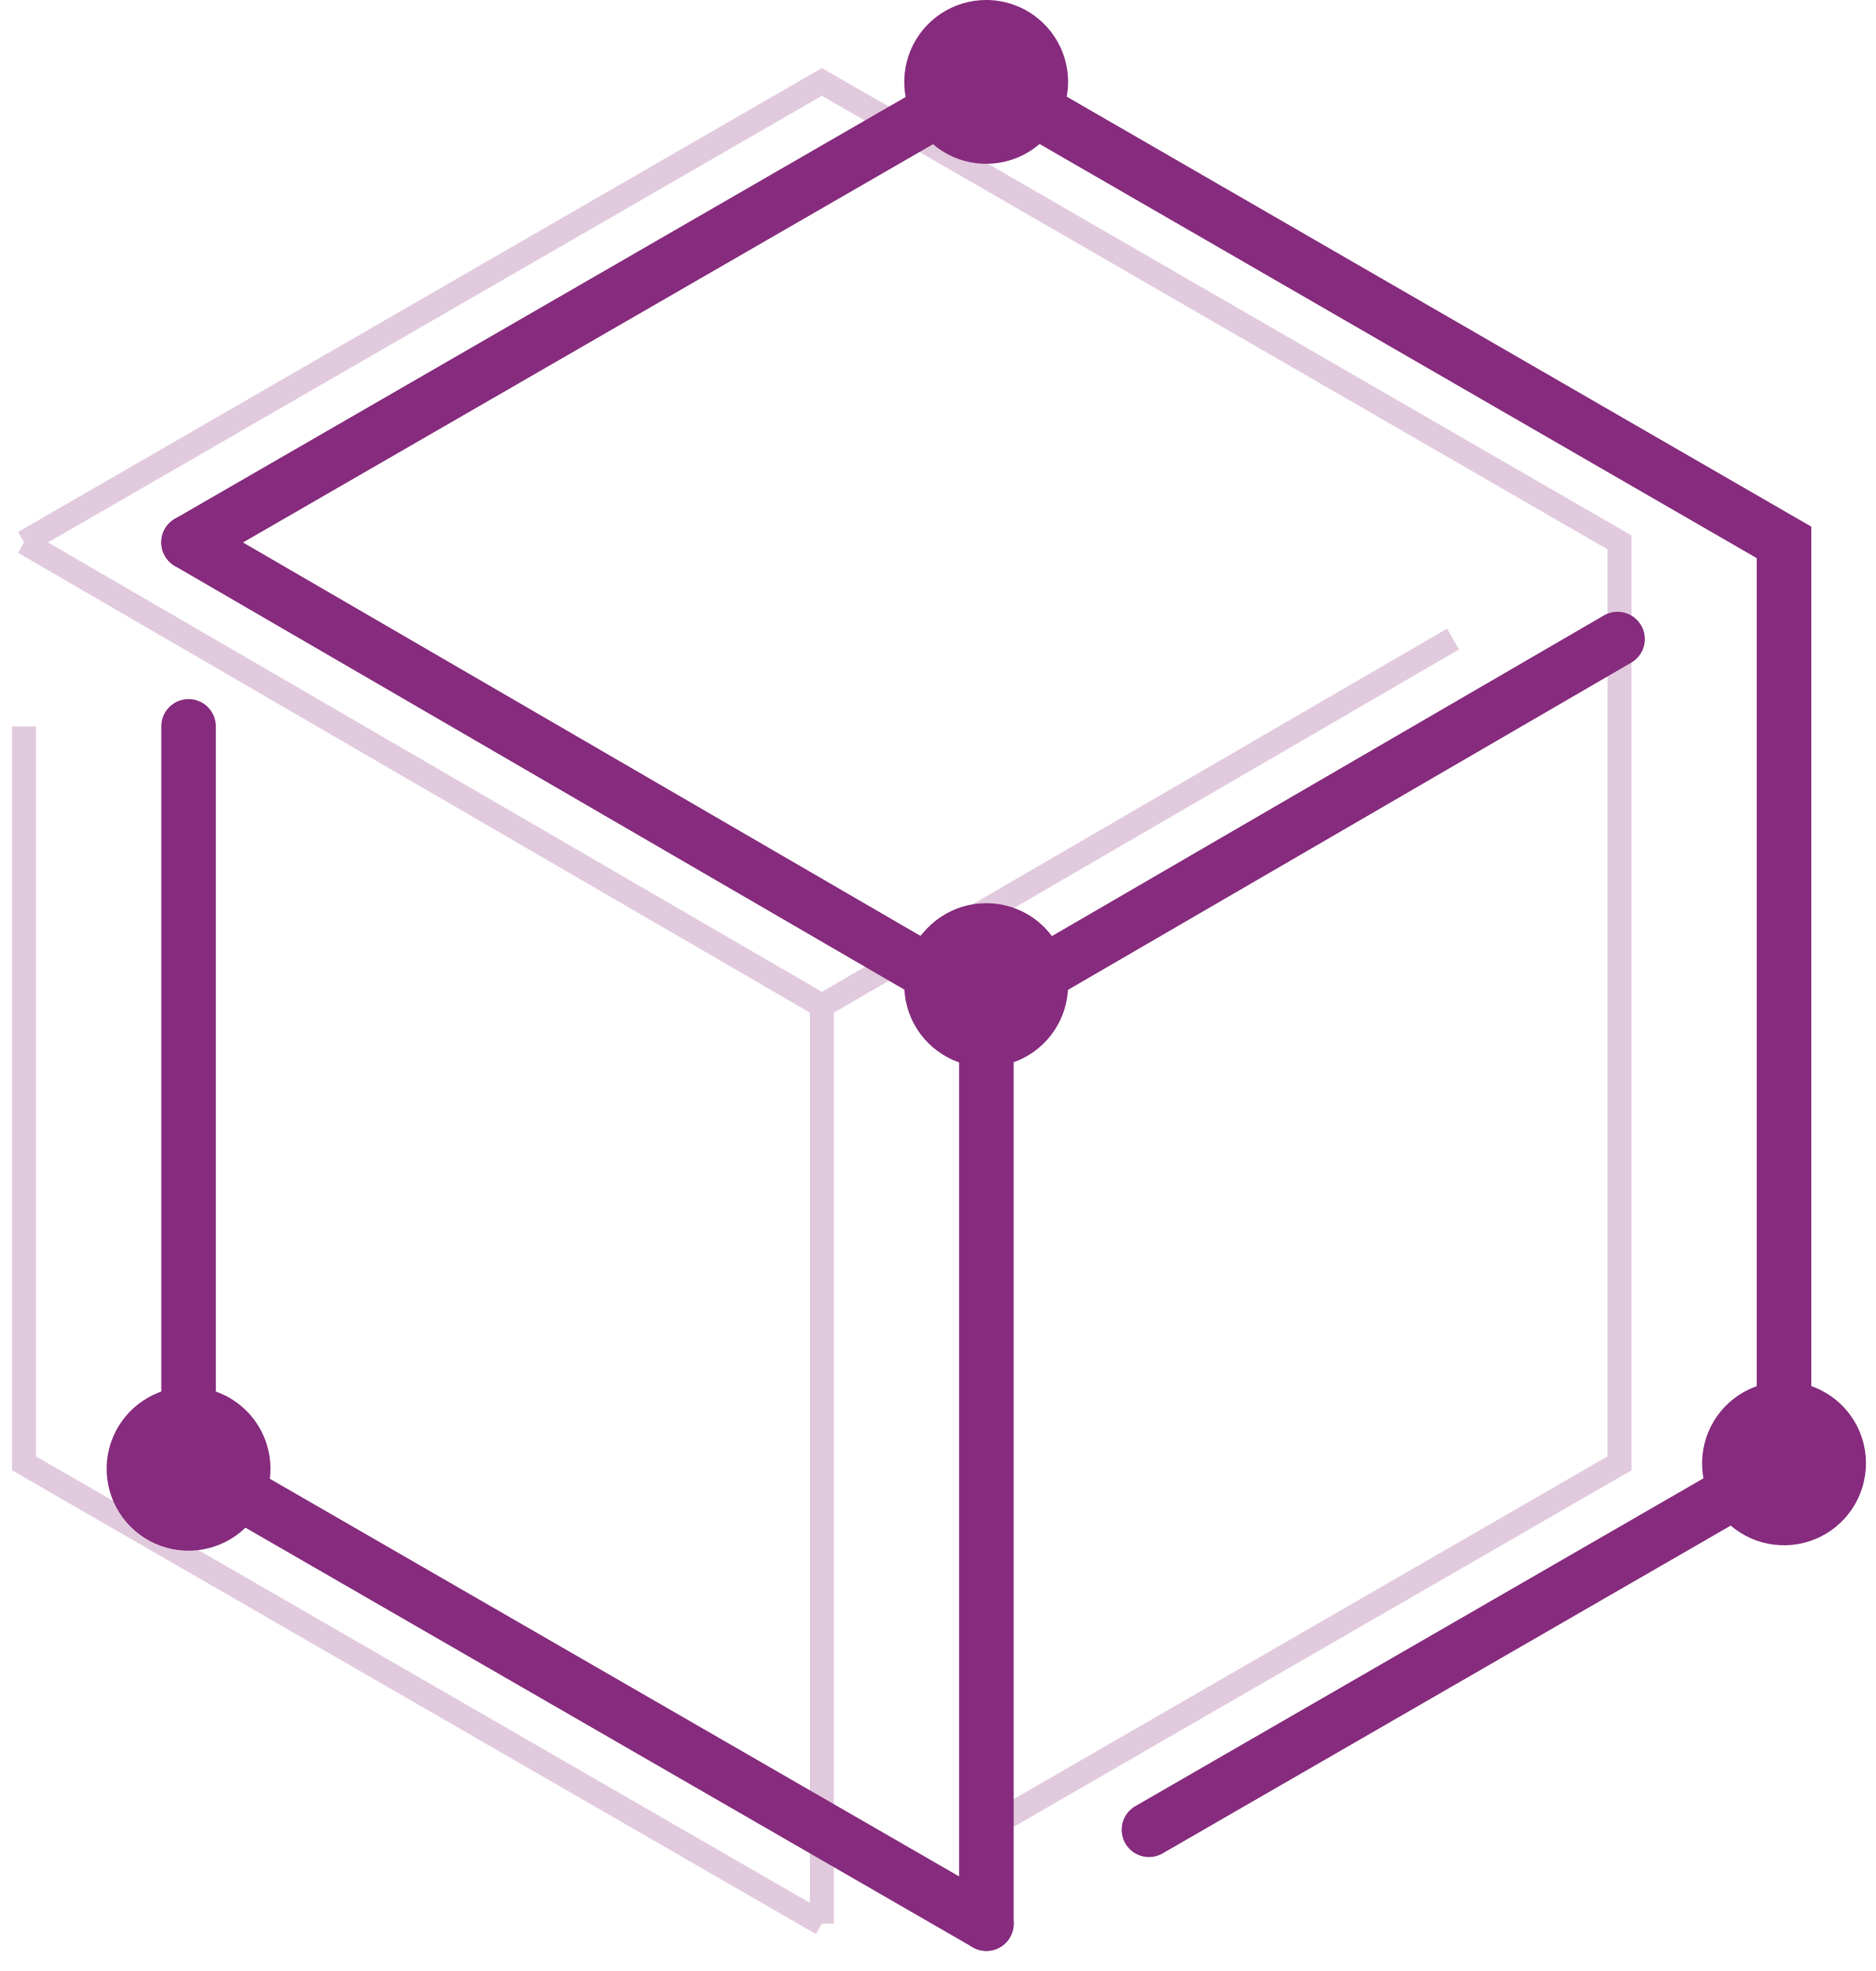
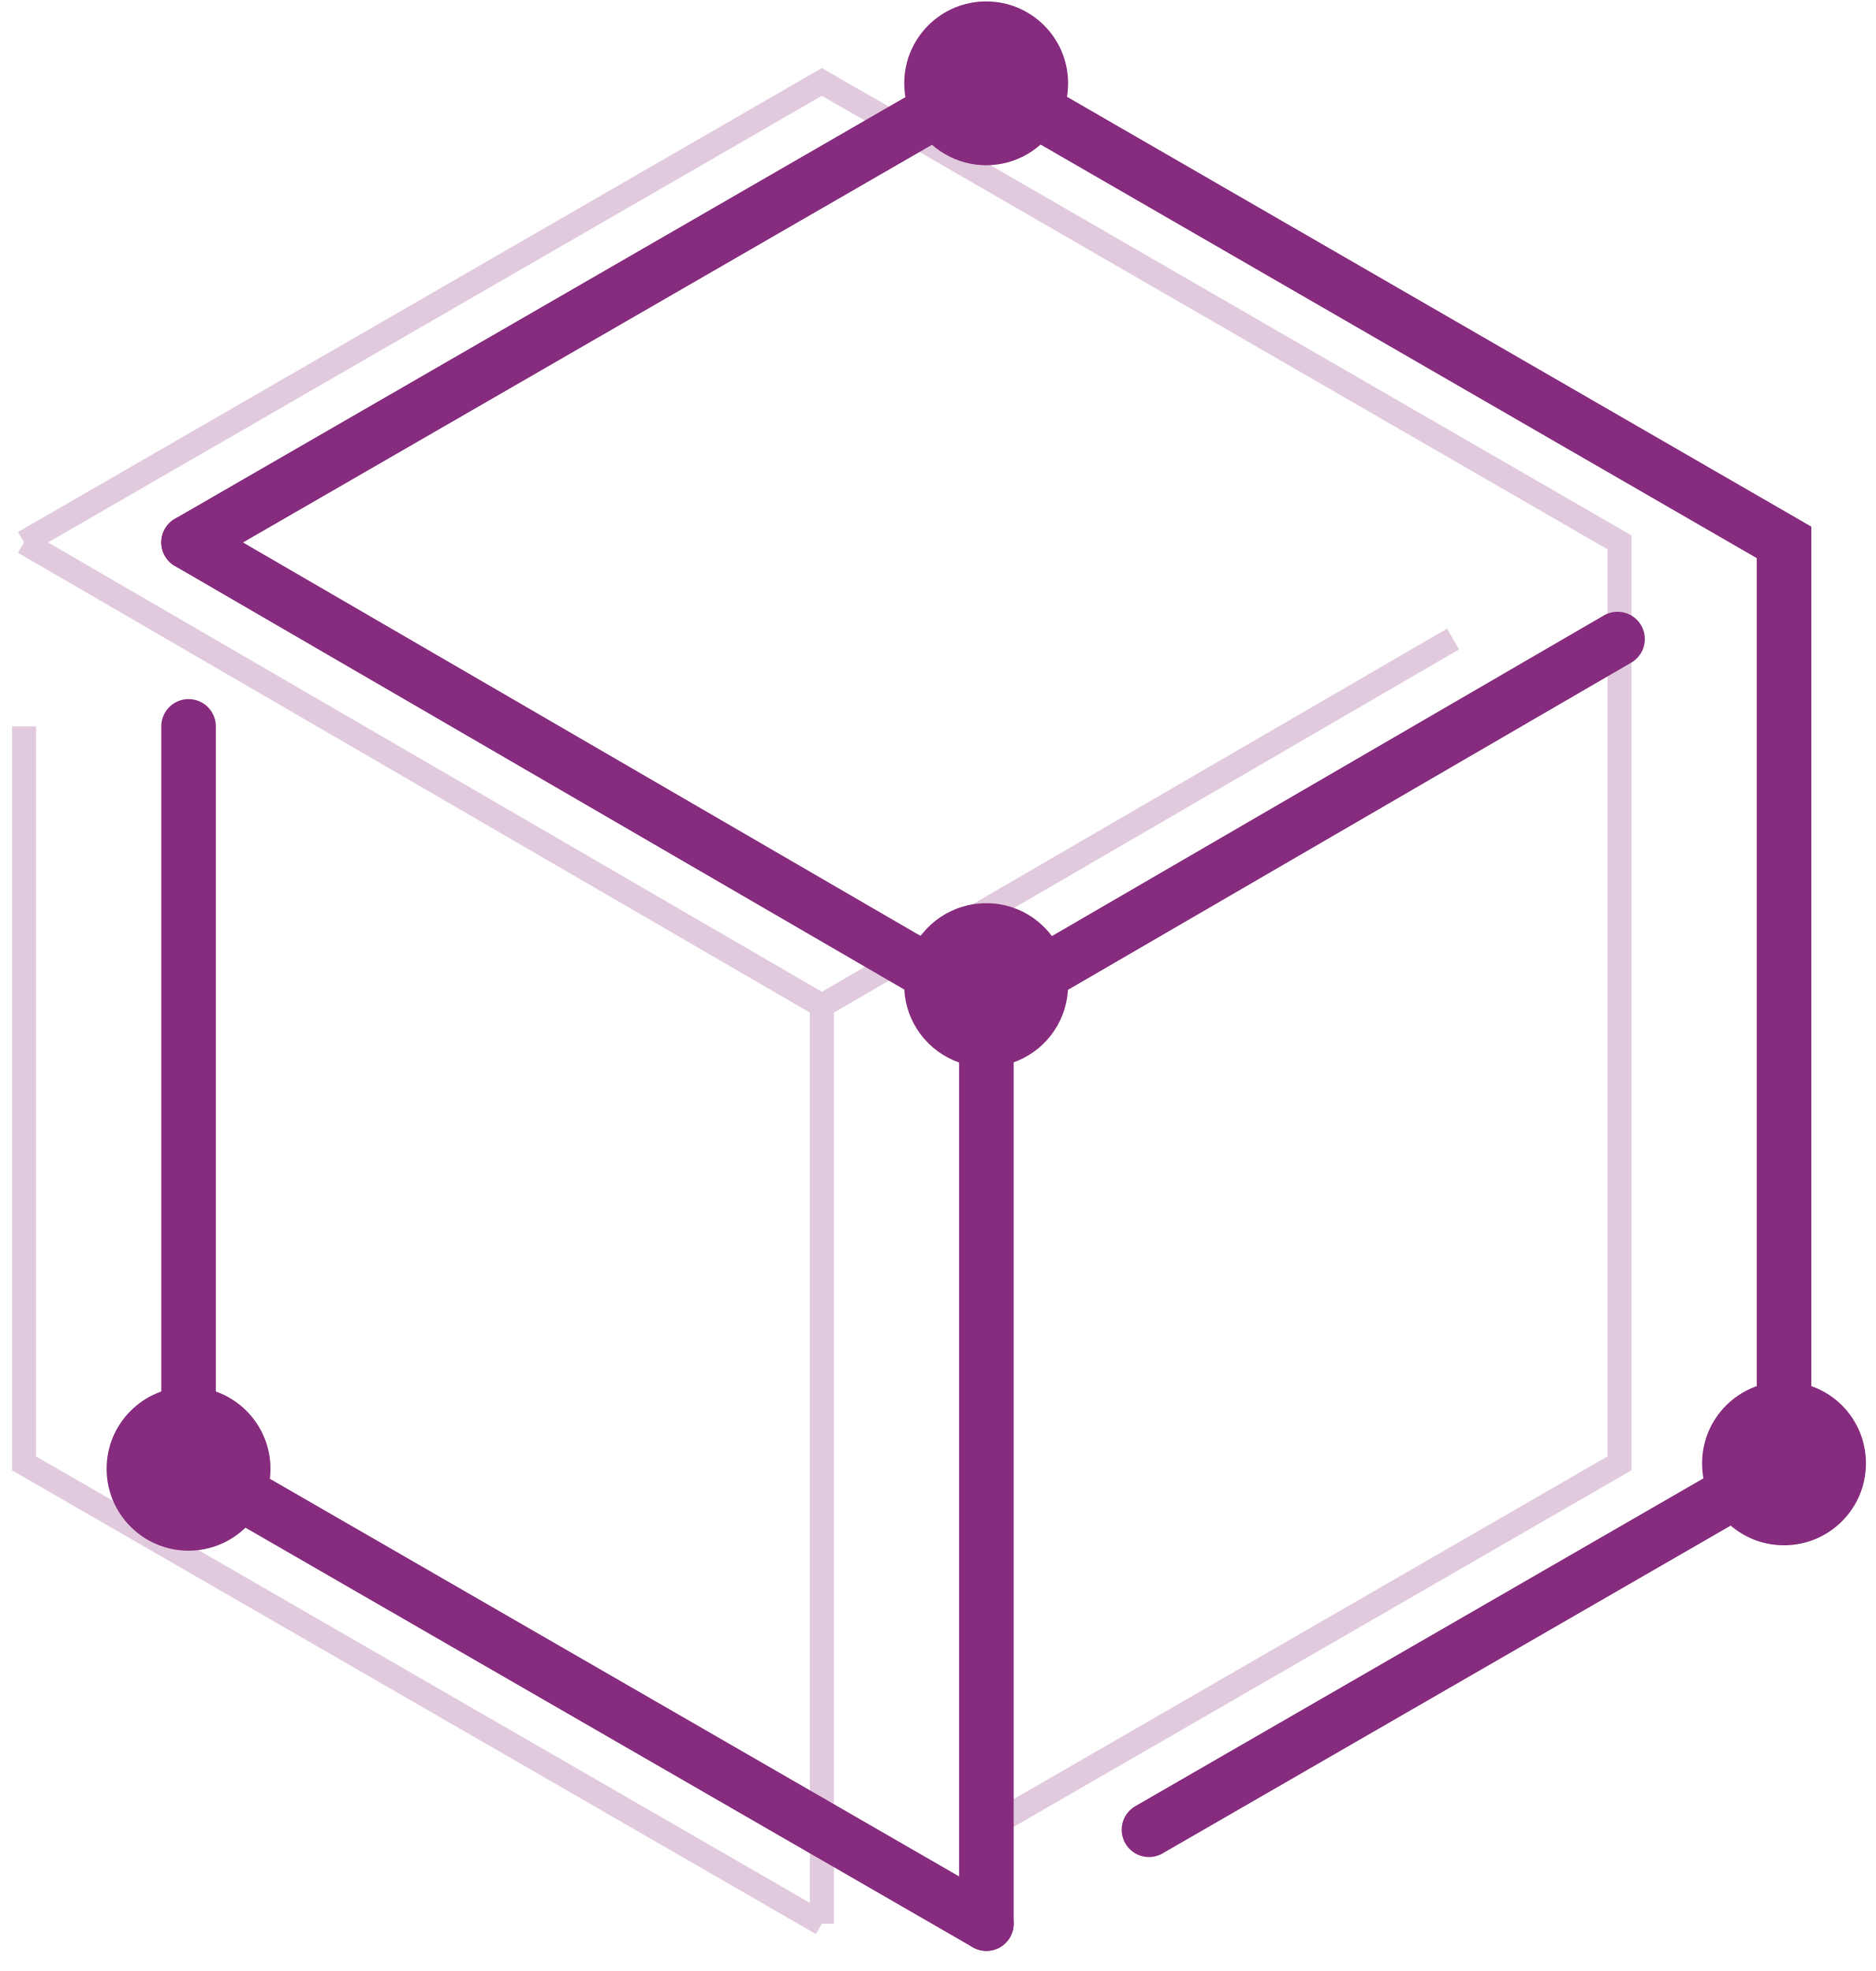
- <svg xmlns="http://www.w3.org/2000/svg" width="78px" height="82px" viewBox="0 0 78 82" version="1.1">
-   <g id="Page-1" stroke="none" stroke-width="1" fill="none" fill-rule="evenodd">
-     <g id="chaingraph_logo-d" transform="translate(1, 0)">
-       <g id="Group" opacity="0.5" transform="translate(0, 3)" stroke="#C395BE">
-         <polyline id="Path" points="33.186 77.03 0 57.881 0 54.51 0 27.22" />
-         <polyline id="Path" points="0 19.565 33.186 0.407 33.898 0.822 35.458 1.714 66.362 19.565 66.362 57.88 40.434 72.846" />
-         <polyline id="Path" points="0 19.566 33.186 38.841 59.438 23.587" />
-         <line x1="33.186" y1="77.029" x2="33.186" y2="38.84" id="Path" />
-       </g>
-       <polyline id="Path" stroke="#862B7D" stroke-width="2.27" stroke-linecap="round" points="40.028 80.03 6.843 60.881 6.843 57.51 6.843 30.22" />
-       <polyline id="Path" stroke="#862B7D" stroke-width="2.27" stroke-linecap="round" points="6.843 22.565 40.028 3.407 40.741 3.822 42.3 4.714 73.205 22.565 73.205 60.88 46.79 76.125" />
-       <polyline id="Path" stroke="#862B7D" stroke-width="2.27" stroke-linecap="round" points="6.843 22.566 40.028 41.841 66.281 26.587" />
-       <line x1="40.028" y1="80.029" x2="40.028" y2="41.84" id="Path" stroke="#862B7D" stroke-width="2.27" stroke-linecap="round" />
-       <path d="M10.25,61.124 C10.247,61.798 10.044,62.455 9.667,63.013 C9.291,63.571 8.757,64.005 8.134,64.26 C7.511,64.515 6.827,64.58 6.167,64.446 C5.507,64.313 4.901,63.987 4.427,63.51 C3.952,63.032 3.629,62.425 3.499,61.764 C3.369,61.104 3.437,60.42 3.696,59.798 C3.954,59.176 4.391,58.645 4.951,58.272 C5.511,57.898 6.169,57.699 6.843,57.699 C7.292,57.699 7.736,57.787 8.151,57.96 C8.566,58.132 8.942,58.385 9.259,58.703 C9.575,59.021 9.826,59.399 9.996,59.815 C10.166,60.23 10.253,60.675 10.25,61.124 Z" id="Path" fill="#862B7D" fill-rule="nonzero" />
-       <path d="M43.427,40.975 C43.429,41.65 43.23,42.31 42.856,42.871 C42.483,43.433 41.95,43.871 41.327,44.13 C40.704,44.389 40.018,44.458 39.356,44.327 C38.695,44.195 38.087,43.871 37.609,43.394 C37.132,42.916 36.808,42.308 36.676,41.646 C36.545,40.984 36.613,40.299 36.873,39.675 C37.132,39.053 37.57,38.52 38.132,38.147 C38.693,37.773 39.353,37.574 40.028,37.576 C40.93,37.576 41.794,37.934 42.431,38.572 C43.069,39.209 43.427,40.073 43.427,40.975 Z" id="Path" fill="#862B7D" fill-rule="nonzero" />
-       <path d="M76.613,60.882 C76.613,61.556 76.413,62.215 76.038,62.775 C75.664,63.335 75.132,63.772 74.509,64.03 C73.886,64.288 73.201,64.355 72.54,64.224 C71.879,64.092 71.272,63.768 70.795,63.291 C70.319,62.815 69.994,62.208 69.863,61.546 C69.731,60.885 69.799,60.2 70.056,59.578 C70.314,58.955 70.751,58.422 71.312,58.048 C71.872,57.674 72.531,57.474 73.205,57.474 C73.653,57.473 74.097,57.56 74.51,57.731 C74.924,57.902 75.301,58.153 75.617,58.469 C75.934,58.786 76.185,59.162 76.356,59.576 C76.527,59.99 76.614,60.434 76.613,60.882 Z" id="Path" fill="#862B7D" fill-rule="nonzero" />
-       <path d="M43.427,3.408 C43.427,4.082 43.227,4.741 42.852,5.302 C42.477,5.863 41.944,6.299 41.321,6.557 C40.698,6.815 40.012,6.882 39.351,6.749 C38.69,6.617 38.083,6.292 37.606,5.814 C37.13,5.337 36.806,4.729 36.676,4.067 C36.545,3.405 36.614,2.72 36.873,2.097 C37.133,1.475 37.571,0.943 38.132,0.57 C38.694,0.197 39.354,-0.002 40.028,-1.17722904e-05 C40.93,0.002 41.795,0.362 42.432,1.001 C43.069,1.64 43.427,2.506 43.427,3.408 Z" id="Path" fill="#862B7D" fill-rule="nonzero" />
+ <svg xmlns="http://www.w3.org/2000/svg" width="78" height="82">
+   <g fill="none" fill-rule="evenodd">
+     <g opacity=".5" stroke="#C395BE">
+       <path d="M34.186 80.03L1 60.881V30.22M1 22.565L34.186 3.407l.712.415 1.56.892 30.904 17.85V60.88L41.434 75.846" />
+       <path d="M1 22.566L34.186 41.84l26.252-15.254M34.186 80.029V41.84" />
    </g>
+     <path stroke="#862B7D" stroke-width="2.27" stroke-linecap="round" d="M41.028 80.03L7.843 60.881V30.22M7.843 22.565L41.028 3.407l.713.415 1.56.892 30.904 17.85V60.88L47.79 76.125" />
+     <path stroke="#862B7D" stroke-width="2.27" stroke-linecap="round" d="M7.843 22.566L41.028 41.84l26.253-15.254M41.028 80.029V41.84" />
+     <path d="M11.25 61.124a3.408 3.408 0 11-6.816-.036 3.408 3.408 0 016.816.036zM44.427 40.975a3.409 3.409 0 11-3.399-3.399 3.399 3.399 0 013.399 3.399zM77.613 60.882a3.408 3.408 0 11-3.408-3.408 3.398 3.398 0 013.408 3.408zM44.427 3.408a3.408 3.408 0 11-6.815 0 3.408 3.408 0 016.815 0z" fill="#862B7D" fill-rule="nonzero" />
  </g>
</svg>
